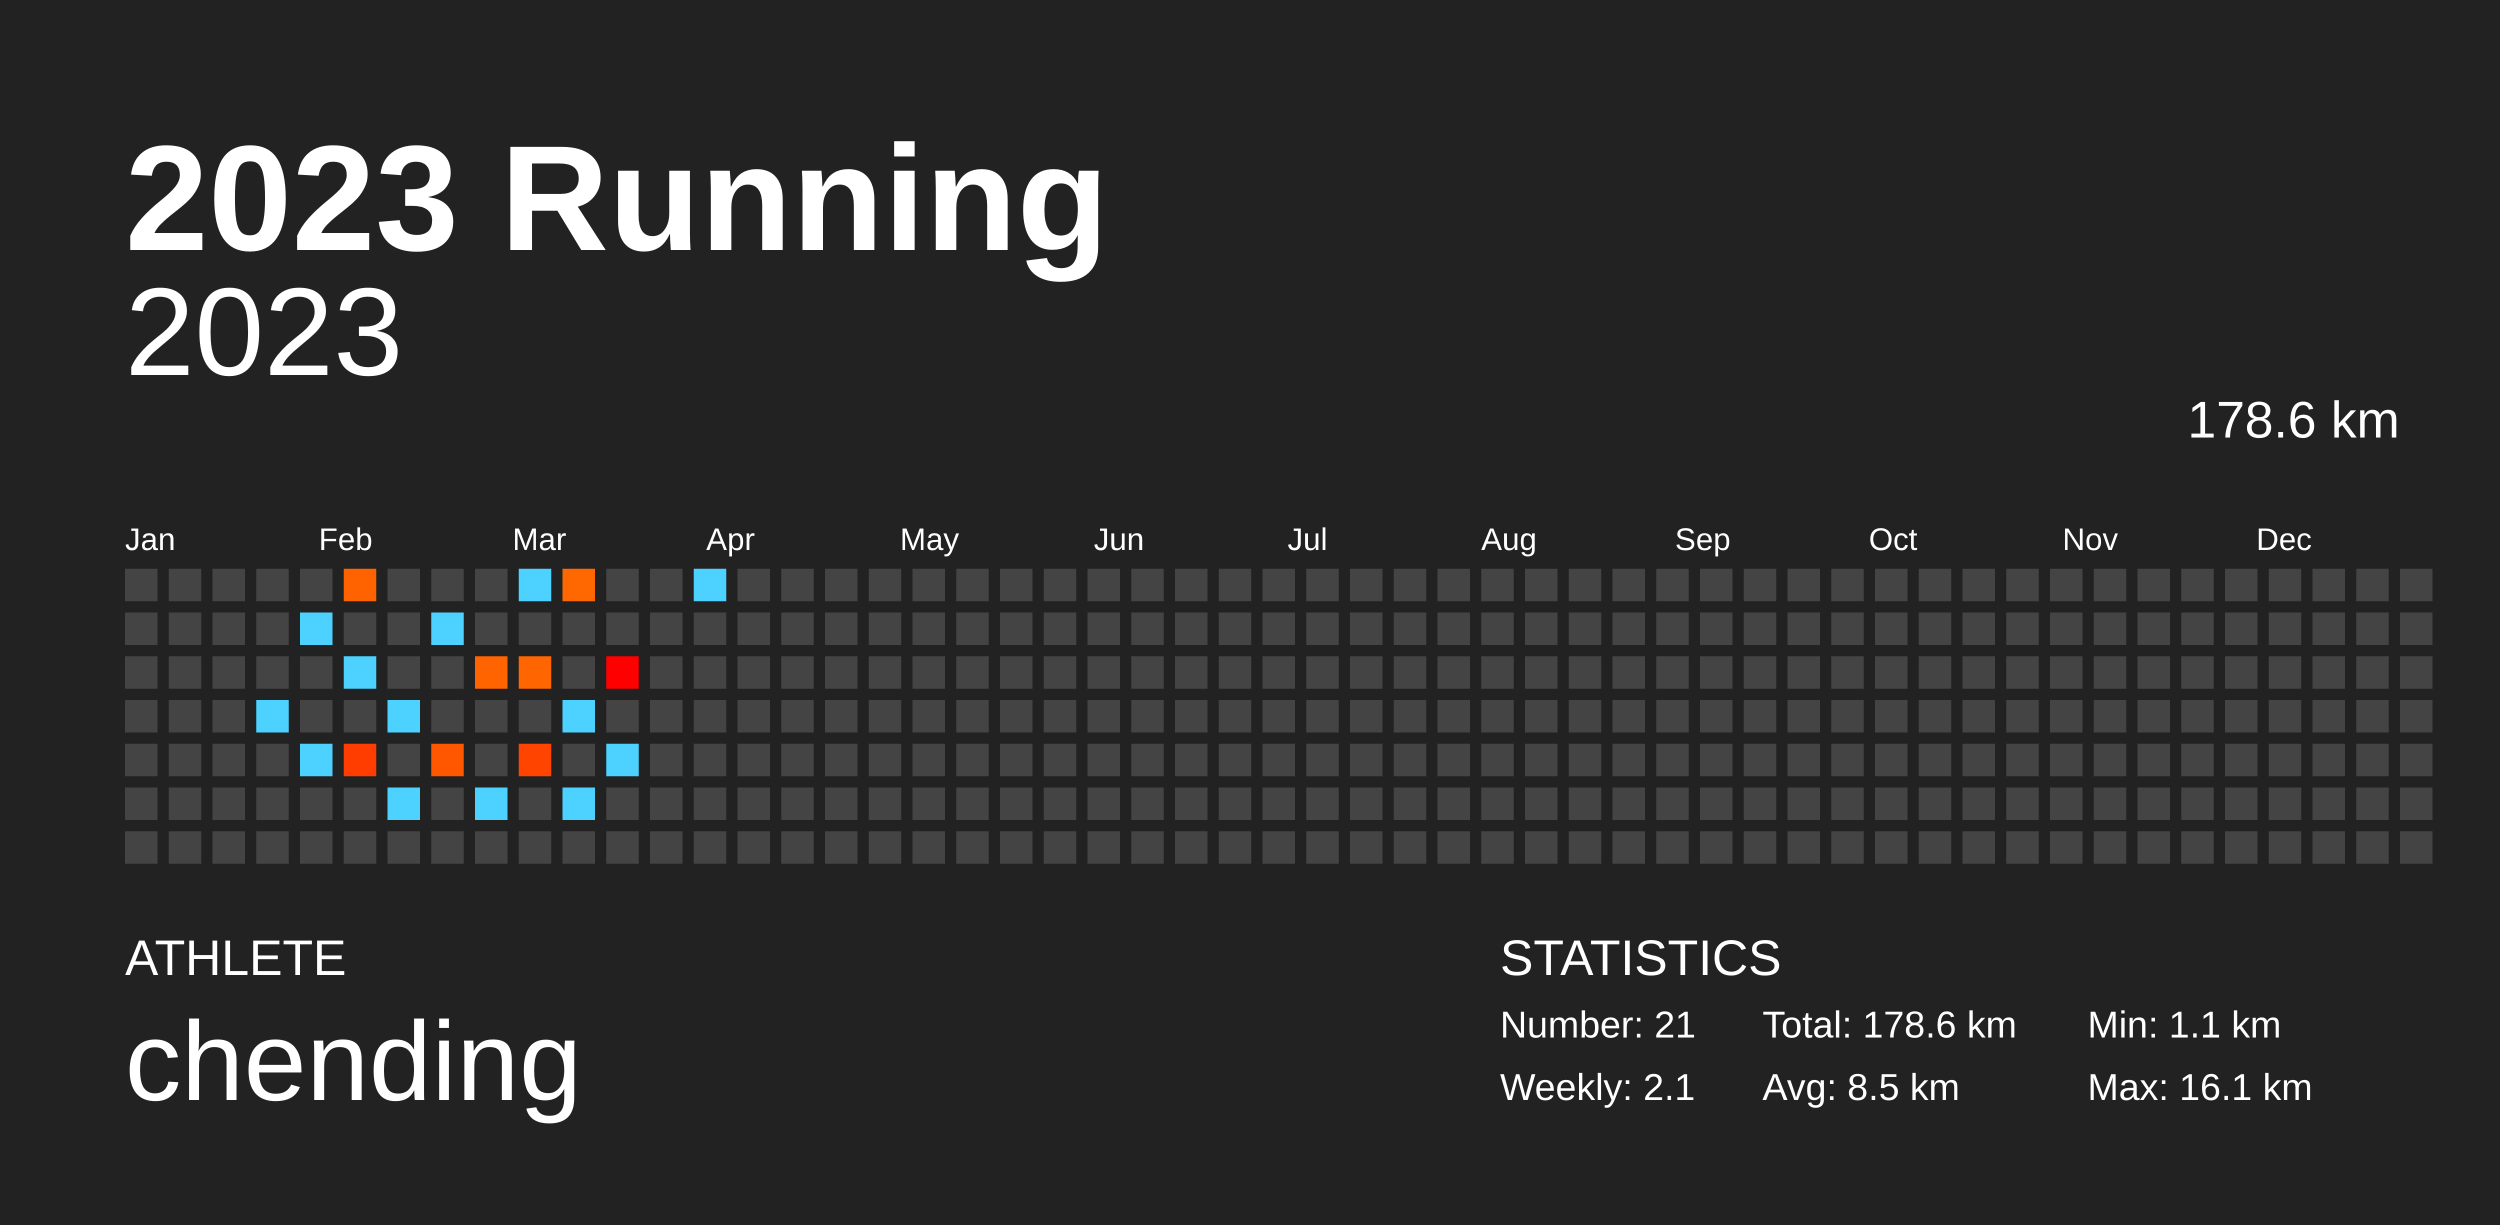
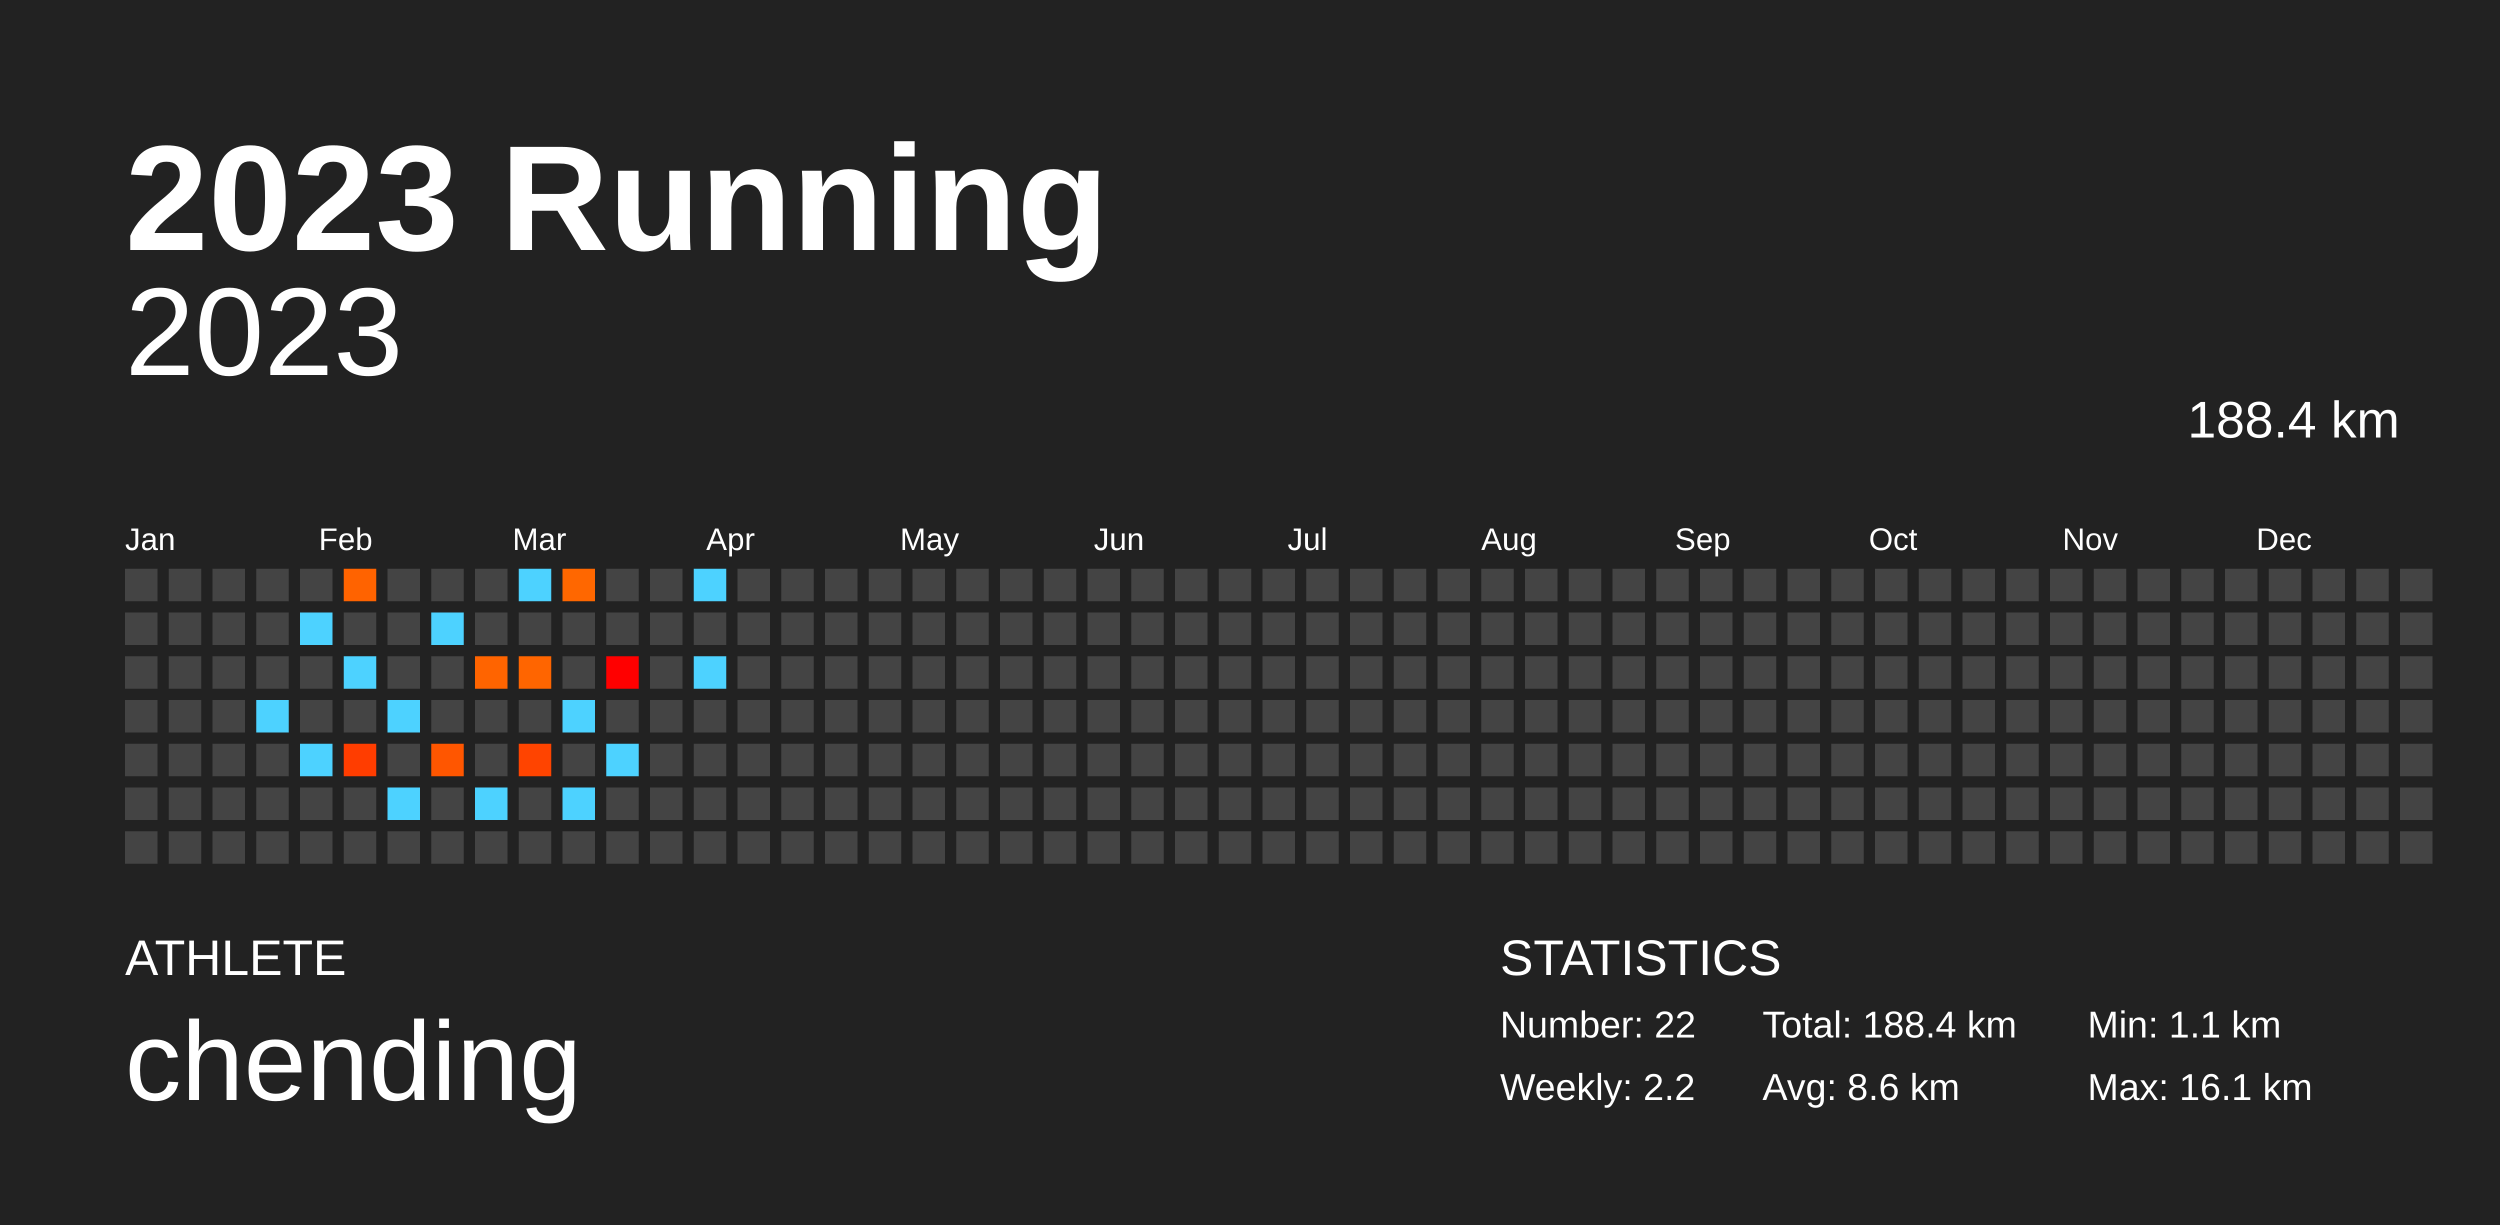
<svg xmlns="http://www.w3.org/2000/svg" baseProfile="full" height="98mm" version="1.1" viewBox="0,0,200,98" width="200mm">
  <defs />
  <rect fill="#222222" height="98" width="200" x="0" y="0" />
  <text fill="#FFFFFF" style="font-size:12px; font-family:Arial; font-weight:bold;" x="10" y="20">2023 Running</text>
  <text fill="#FFFFFF" style="font-size:4px; font-family:Arial" x="10" y="78">ATHLETE</text>
  <text fill="#FFFFFF" style="font-size:9px; font-family:Arial" x="10" y="88">chending</text>
  <text fill="#FFFFFF" style="font-size:4px; font-family:Arial" x="120" y="78">STATISTICS</text>
-   <text fill="#FFFFFF" style="font-size:3px; font-family:Arial" x="120" y="83">Number: 21</text>
-   <text fill="#FFFFFF" style="font-size:3px; font-family:Arial" x="120" y="88">Weekly: 2.1</text>
-   <text fill="#FFFFFF" style="font-size:3px; font-family:Arial" x="141" y="83">Total: 178.6 km</text>
-   <text fill="#FFFFFF" style="font-size:3px; font-family:Arial" x="141" y="88">Avg: 8.5 km</text>
+   <text fill="#FFFFFF" style="font-size:3px; font-family:Arial" x="120" y="83">Number: 22</text>
+   <text fill="#FFFFFF" style="font-size:3px; font-family:Arial" x="120" y="88">Weekly: 2.2</text>
+   <text fill="#FFFFFF" style="font-size:3px; font-family:Arial" x="141" y="83">Total: 188.4 km</text>
+   <text fill="#FFFFFF" style="font-size:3px; font-family:Arial" x="141" y="88">Avg: 8.6 km</text>
  <text fill="#FFFFFF" style="font-size:3px; font-family:Arial" x="167" y="83">Min: 1.1 km</text>
  <text fill="#FFFFFF" style="font-size:3px; font-family:Arial" x="167" y="88">Max: 16.1 km</text>
  <text alignment-baseline="hanging" fill="#FFFFFF" style="font-size:10.0px; font-family:Arial;" x="10" y="30">2023</text>
-   <text alignment-baseline="hanging" fill="#FFFFFF" style="font-size:4.125px; font-family:Arial;" x="175" y="35">178.6 km</text>
+   <text alignment-baseline="hanging" fill="#FFFFFF" style="font-size:4.125px; font-family:Arial;" x="175" y="35">188.4 km</text>
  <text fill="#FFFFFF" style="font-size:2.5px; font-family:Arial" x="10.0" y="44">Jan</text>
  <text fill="#FFFFFF" style="font-size:2.5px; font-family:Arial" x="25.5" y="44">Feb</text>
  <text fill="#FFFFFF" style="font-size:2.5px; font-family:Arial" x="41.0" y="44">Mar</text>
  <text fill="#FFFFFF" style="font-size:2.5px; font-family:Arial" x="56.5" y="44">Apr</text>
  <text fill="#FFFFFF" style="font-size:2.5px; font-family:Arial" x="72.0" y="44">May</text>
  <text fill="#FFFFFF" style="font-size:2.5px; font-family:Arial" x="87.5" y="44">Jun</text>
  <text fill="#FFFFFF" style="font-size:2.5px; font-family:Arial" x="103.0" y="44">Jul</text>
  <text fill="#FFFFFF" style="font-size:2.5px; font-family:Arial" x="118.5" y="44">Aug</text>
  <text fill="#FFFFFF" style="font-size:2.5px; font-family:Arial" x="134.0" y="44">Sep</text>
  <text fill="#FFFFFF" style="font-size:2.5px; font-family:Arial" x="149.5" y="44">Oct</text>
  <text fill="#FFFFFF" style="font-size:2.5px; font-family:Arial" x="165.0" y="44">Nov</text>
  <text fill="#FFFFFF" style="font-size:2.5px; font-family:Arial" x="180.5" y="44">Dec</text>
  <rect fill="#444444" height="2.6" width="2.6" x="10.0" y="45.5" />
  <rect fill="#444444" height="2.6" width="2.6" x="10.0" y="49.0" />
  <rect fill="#444444" height="2.6" width="2.6" x="10.0" y="52.5" />
  <rect fill="#444444" height="2.6" width="2.6" x="10.0" y="56.0" />
  <rect fill="#444444" height="2.6" width="2.6" x="10.0" y="59.5" />
  <rect fill="#444444" height="2.6" width="2.6" x="10.0" y="63.0" />
  <rect fill="#444444" height="2.6" width="2.6" x="10.0" y="66.5" />
  <rect fill="#444444" height="2.6" width="2.6" x="13.5" y="45.5" />
  <rect fill="#444444" height="2.6" width="2.6" x="13.5" y="49.0" />
  <rect fill="#444444" height="2.6" width="2.6" x="13.5" y="52.5" />
  <rect fill="#444444" height="2.6" width="2.6" x="13.5" y="56.0" />
  <rect fill="#444444" height="2.6" width="2.6" x="13.5" y="59.5" />
  <rect fill="#444444" height="2.6" width="2.6" x="13.5" y="63.0" />
  <rect fill="#444444" height="2.6" width="2.6" x="13.5" y="66.5" />
  <rect fill="#444444" height="2.6" width="2.6" x="17.0" y="45.5" />
  <rect fill="#444444" height="2.6" width="2.6" x="17.0" y="49.0" />
  <rect fill="#444444" height="2.6" width="2.6" x="17.0" y="52.5" />
  <rect fill="#444444" height="2.6" width="2.6" x="17.0" y="56.0" />
  <rect fill="#444444" height="2.6" width="2.6" x="17.0" y="59.5" />
  <rect fill="#444444" height="2.6" width="2.6" x="17.0" y="63.0" />
  <rect fill="#444444" height="2.6" width="2.6" x="17.0" y="66.5" />
  <rect fill="#444444" height="2.6" width="2.6" x="20.5" y="45.5" />
  <rect fill="#444444" height="2.6" width="2.6" x="20.5" y="49.0" />
  <rect fill="#444444" height="2.6" width="2.6" x="20.5" y="52.5" />
  <rect fill="#4dd2ff" height="2.6" width="2.6" x="20.5" y="56.0" />
  <rect fill="#444444" height="2.6" width="2.6" x="20.5" y="59.5" />
  <rect fill="#444444" height="2.6" width="2.6" x="20.5" y="63.0" />
  <rect fill="#444444" height="2.6" width="2.6" x="20.5" y="66.5" />
  <rect fill="#444444" height="2.6" width="2.6" x="24.0" y="45.5" />
  <rect fill="#4dd2ff" height="2.6" width="2.6" x="24.0" y="49.0" />
  <rect fill="#444444" height="2.6" width="2.6" x="24.0" y="52.5" />
  <rect fill="#444444" height="2.6" width="2.6" x="24.0" y="56.0" />
  <rect fill="#4dd2ff" height="2.6" width="2.6" x="24.0" y="59.5" />
  <rect fill="#444444" height="2.6" width="2.6" x="24.0" y="63.0" />
  <rect fill="#444444" height="2.6" width="2.6" x="24.0" y="66.5" />
  <rect fill="#ff6300" height="2.6" width="2.6" x="27.5" y="45.5" />
  <rect fill="#444444" height="2.6" width="2.6" x="27.5" y="49.0" />
  <rect fill="#4dd2ff" height="2.6" width="2.6" x="27.5" y="52.5" />
  <rect fill="#444444" height="2.6" width="2.6" x="27.5" y="56.0" />
  <rect fill="#ff3d00" height="2.6" width="2.6" x="27.5" y="59.5" />
  <rect fill="#444444" height="2.6" width="2.6" x="27.5" y="63.0" />
  <rect fill="#444444" height="2.6" width="2.6" x="27.5" y="66.5" />
  <rect fill="#444444" height="2.6" width="2.6" x="31.0" y="45.5" />
  <rect fill="#444444" height="2.6" width="2.6" x="31.0" y="49.0" />
  <rect fill="#444444" height="2.6" width="2.6" x="31.0" y="52.5" />
  <rect fill="#4dd2ff" height="2.6" width="2.6" x="31.0" y="56.0" />
  <rect fill="#444444" height="2.6" width="2.6" x="31.0" y="59.5" />
  <rect fill="#4dd2ff" height="2.6" width="2.6" x="31.0" y="63.0" />
  <rect fill="#444444" height="2.6" width="2.6" x="31.0" y="66.5" />
  <rect fill="#444444" height="2.6" width="2.6" x="34.5" y="45.5" />
  <rect fill="#4dd2ff" height="2.6" width="2.6" x="34.5" y="49.0" />
  <rect fill="#444444" height="2.6" width="2.6" x="34.5" y="52.5" />
  <rect fill="#444444" height="2.6" width="2.6" x="34.5" y="56.0" />
  <rect fill="#ff5600" height="2.6" width="2.6" x="34.5" y="59.5" />
  <rect fill="#444444" height="2.6" width="2.6" x="34.5" y="63.0" />
  <rect fill="#444444" height="2.6" width="2.6" x="34.5" y="66.5" />
  <rect fill="#444444" height="2.6" width="2.6" x="38.0" y="45.5" />
  <rect fill="#444444" height="2.6" width="2.6" x="38.0" y="49.0" />
  <rect fill="#ff6400" height="2.6" width="2.6" x="38.0" y="52.5" />
  <rect fill="#444444" height="2.6" width="2.6" x="38.0" y="56.0" />
  <rect fill="#444444" height="2.6" width="2.6" x="38.0" y="59.5" />
  <rect fill="#4dd2ff" height="2.6" width="2.6" x="38.0" y="63.0" />
  <rect fill="#444444" height="2.6" width="2.6" x="38.0" y="66.5" />
  <rect fill="#4dd2ff" height="2.6" width="2.6" x="41.5" y="45.5" />
  <rect fill="#444444" height="2.6" width="2.6" x="41.5" y="49.0" />
  <rect fill="#ff6500" height="2.6" width="2.6" x="41.5" y="52.5" />
  <rect fill="#444444" height="2.6" width="2.6" x="41.5" y="56.0" />
  <rect fill="#ff4400" height="2.6" width="2.6" x="41.5" y="59.5" />
  <rect fill="#444444" height="2.6" width="2.6" x="41.5" y="63.0" />
  <rect fill="#444444" height="2.6" width="2.6" x="41.5" y="66.5" />
  <rect fill="#ff6700" height="2.6" width="2.6" x="45.0" y="45.5" />
  <rect fill="#444444" height="2.6" width="2.6" x="45.0" y="49.0" />
  <rect fill="#444444" height="2.6" width="2.6" x="45.0" y="52.5" />
  <rect fill="#4dd2ff" height="2.6" width="2.6" x="45.0" y="56.0" />
  <rect fill="#444444" height="2.6" width="2.6" x="45.0" y="59.5" />
  <rect fill="#4dd2ff" height="2.6" width="2.6" x="45.0" y="63.0" />
  <rect fill="#444444" height="2.6" width="2.6" x="45.0" y="66.5" />
  <rect fill="#444444" height="2.6" width="2.6" x="48.5" y="45.5" />
  <rect fill="#444444" height="2.6" width="2.6" x="48.5" y="49.0" />
  <rect fill="#ff0000" height="2.6" width="2.6" x="48.5" y="52.5" />
  <rect fill="#444444" height="2.6" width="2.6" x="48.5" y="56.0" />
  <rect fill="#4dd2ff" height="2.6" width="2.6" x="48.5" y="59.5" />
  <rect fill="#444444" height="2.6" width="2.6" x="48.5" y="63.0" />
  <rect fill="#444444" height="2.6" width="2.6" x="48.5" y="66.5" />
  <rect fill="#444444" height="2.6" width="2.6" x="52.0" y="45.5" />
  <rect fill="#444444" height="2.6" width="2.6" x="52.0" y="49.0" />
  <rect fill="#444444" height="2.6" width="2.6" x="52.0" y="52.5" />
  <rect fill="#444444" height="2.6" width="2.6" x="52.0" y="56.0" />
  <rect fill="#444444" height="2.6" width="2.6" x="52.0" y="59.5" />
  <rect fill="#444444" height="2.6" width="2.6" x="52.0" y="63.0" />
  <rect fill="#444444" height="2.6" width="2.6" x="52.0" y="66.5" />
  <rect fill="#4dd2ff" height="2.6" width="2.6" x="55.5" y="45.5" />
  <rect fill="#444444" height="2.6" width="2.6" x="55.5" y="49.0" />
-   <rect fill="#444444" height="2.6" width="2.6" x="55.5" y="52.5" />
+   <rect fill="#4dd2ff" height="2.6" width="2.6" x="55.5" y="52.5" />
  <rect fill="#444444" height="2.6" width="2.6" x="55.5" y="56.0" />
  <rect fill="#444444" height="2.6" width="2.6" x="55.5" y="59.5" />
  <rect fill="#444444" height="2.6" width="2.6" x="55.5" y="63.0" />
  <rect fill="#444444" height="2.6" width="2.6" x="55.5" y="66.5" />
  <rect fill="#444444" height="2.6" width="2.6" x="59.0" y="45.5" />
  <rect fill="#444444" height="2.6" width="2.6" x="59.0" y="49.0" />
  <rect fill="#444444" height="2.6" width="2.6" x="59.0" y="52.5" />
  <rect fill="#444444" height="2.6" width="2.6" x="59.0" y="56.0" />
  <rect fill="#444444" height="2.6" width="2.6" x="59.0" y="59.5" />
  <rect fill="#444444" height="2.6" width="2.6" x="59.0" y="63.0" />
  <rect fill="#444444" height="2.6" width="2.6" x="59.0" y="66.5" />
  <rect fill="#444444" height="2.6" width="2.6" x="62.5" y="45.5" />
  <rect fill="#444444" height="2.6" width="2.6" x="62.5" y="49.0" />
  <rect fill="#444444" height="2.6" width="2.6" x="62.5" y="52.5" />
  <rect fill="#444444" height="2.6" width="2.6" x="62.5" y="56.0" />
  <rect fill="#444444" height="2.6" width="2.6" x="62.5" y="59.5" />
  <rect fill="#444444" height="2.6" width="2.6" x="62.5" y="63.0" />
  <rect fill="#444444" height="2.6" width="2.6" x="62.5" y="66.5" />
  <rect fill="#444444" height="2.6" width="2.6" x="66.0" y="45.5" />
  <rect fill="#444444" height="2.6" width="2.6" x="66.0" y="49.0" />
  <rect fill="#444444" height="2.6" width="2.6" x="66.0" y="52.5" />
  <rect fill="#444444" height="2.6" width="2.6" x="66.0" y="56.0" />
  <rect fill="#444444" height="2.6" width="2.6" x="66.0" y="59.5" />
  <rect fill="#444444" height="2.6" width="2.6" x="66.0" y="63.0" />
  <rect fill="#444444" height="2.6" width="2.6" x="66.0" y="66.5" />
  <rect fill="#444444" height="2.6" width="2.6" x="69.5" y="45.5" />
  <rect fill="#444444" height="2.6" width="2.6" x="69.5" y="49.0" />
  <rect fill="#444444" height="2.6" width="2.6" x="69.5" y="52.5" />
  <rect fill="#444444" height="2.6" width="2.6" x="69.5" y="56.0" />
  <rect fill="#444444" height="2.6" width="2.6" x="69.5" y="59.5" />
  <rect fill="#444444" height="2.6" width="2.6" x="69.5" y="63.0" />
  <rect fill="#444444" height="2.6" width="2.6" x="69.5" y="66.5" />
  <rect fill="#444444" height="2.6" width="2.6" x="73.0" y="45.5" />
  <rect fill="#444444" height="2.6" width="2.6" x="73.0" y="49.0" />
  <rect fill="#444444" height="2.6" width="2.6" x="73.0" y="52.5" />
  <rect fill="#444444" height="2.6" width="2.6" x="73.0" y="56.0" />
  <rect fill="#444444" height="2.6" width="2.6" x="73.0" y="59.5" />
  <rect fill="#444444" height="2.6" width="2.6" x="73.0" y="63.0" />
  <rect fill="#444444" height="2.6" width="2.6" x="73.0" y="66.5" />
  <rect fill="#444444" height="2.6" width="2.6" x="76.5" y="45.5" />
  <rect fill="#444444" height="2.6" width="2.6" x="76.5" y="49.0" />
  <rect fill="#444444" height="2.6" width="2.6" x="76.5" y="52.5" />
  <rect fill="#444444" height="2.6" width="2.6" x="76.5" y="56.0" />
  <rect fill="#444444" height="2.6" width="2.6" x="76.5" y="59.5" />
  <rect fill="#444444" height="2.6" width="2.6" x="76.5" y="63.0" />
  <rect fill="#444444" height="2.6" width="2.6" x="76.5" y="66.5" />
  <rect fill="#444444" height="2.6" width="2.6" x="80.0" y="45.5" />
  <rect fill="#444444" height="2.6" width="2.6" x="80.0" y="49.0" />
  <rect fill="#444444" height="2.6" width="2.6" x="80.0" y="52.5" />
  <rect fill="#444444" height="2.6" width="2.6" x="80.0" y="56.0" />
  <rect fill="#444444" height="2.6" width="2.6" x="80.0" y="59.5" />
  <rect fill="#444444" height="2.6" width="2.6" x="80.0" y="63.0" />
  <rect fill="#444444" height="2.6" width="2.6" x="80.0" y="66.5" />
  <rect fill="#444444" height="2.6" width="2.6" x="83.5" y="45.5" />
  <rect fill="#444444" height="2.6" width="2.6" x="83.5" y="49.0" />
  <rect fill="#444444" height="2.6" width="2.6" x="83.5" y="52.5" />
  <rect fill="#444444" height="2.6" width="2.6" x="83.5" y="56.0" />
  <rect fill="#444444" height="2.6" width="2.6" x="83.5" y="59.5" />
  <rect fill="#444444" height="2.6" width="2.6" x="83.5" y="63.0" />
  <rect fill="#444444" height="2.6" width="2.6" x="83.5" y="66.5" />
  <rect fill="#444444" height="2.6" width="2.6" x="87.0" y="45.5" />
  <rect fill="#444444" height="2.6" width="2.6" x="87.0" y="49.0" />
  <rect fill="#444444" height="2.6" width="2.6" x="87.0" y="52.5" />
  <rect fill="#444444" height="2.6" width="2.6" x="87.0" y="56.0" />
  <rect fill="#444444" height="2.6" width="2.6" x="87.0" y="59.5" />
  <rect fill="#444444" height="2.6" width="2.6" x="87.0" y="63.0" />
  <rect fill="#444444" height="2.6" width="2.6" x="87.0" y="66.5" />
  <rect fill="#444444" height="2.6" width="2.6" x="90.5" y="45.5" />
  <rect fill="#444444" height="2.6" width="2.6" x="90.5" y="49.0" />
  <rect fill="#444444" height="2.6" width="2.6" x="90.5" y="52.5" />
  <rect fill="#444444" height="2.6" width="2.6" x="90.5" y="56.0" />
  <rect fill="#444444" height="2.6" width="2.6" x="90.5" y="59.5" />
  <rect fill="#444444" height="2.6" width="2.6" x="90.5" y="63.0" />
  <rect fill="#444444" height="2.6" width="2.6" x="90.5" y="66.5" />
  <rect fill="#444444" height="2.6" width="2.6" x="94.0" y="45.5" />
  <rect fill="#444444" height="2.6" width="2.6" x="94.0" y="49.0" />
  <rect fill="#444444" height="2.6" width="2.6" x="94.0" y="52.5" />
  <rect fill="#444444" height="2.6" width="2.6" x="94.0" y="56.0" />
  <rect fill="#444444" height="2.6" width="2.6" x="94.0" y="59.5" />
  <rect fill="#444444" height="2.6" width="2.6" x="94.0" y="63.0" />
  <rect fill="#444444" height="2.6" width="2.6" x="94.0" y="66.5" />
  <rect fill="#444444" height="2.6" width="2.6" x="97.5" y="45.5" />
  <rect fill="#444444" height="2.6" width="2.6" x="97.5" y="49.0" />
  <rect fill="#444444" height="2.6" width="2.6" x="97.5" y="52.5" />
  <rect fill="#444444" height="2.6" width="2.6" x="97.5" y="56.0" />
  <rect fill="#444444" height="2.6" width="2.6" x="97.5" y="59.5" />
  <rect fill="#444444" height="2.6" width="2.6" x="97.5" y="63.0" />
  <rect fill="#444444" height="2.6" width="2.6" x="97.5" y="66.5" />
  <rect fill="#444444" height="2.6" width="2.6" x="101.0" y="45.5" />
  <rect fill="#444444" height="2.6" width="2.6" x="101.0" y="49.0" />
  <rect fill="#444444" height="2.6" width="2.6" x="101.0" y="52.5" />
  <rect fill="#444444" height="2.6" width="2.6" x="101.0" y="56.0" />
  <rect fill="#444444" height="2.6" width="2.6" x="101.0" y="59.5" />
  <rect fill="#444444" height="2.6" width="2.6" x="101.0" y="63.0" />
  <rect fill="#444444" height="2.6" width="2.6" x="101.0" y="66.5" />
  <rect fill="#444444" height="2.6" width="2.6" x="104.5" y="45.5" />
  <rect fill="#444444" height="2.6" width="2.6" x="104.5" y="49.0" />
  <rect fill="#444444" height="2.6" width="2.6" x="104.5" y="52.5" />
  <rect fill="#444444" height="2.6" width="2.6" x="104.5" y="56.0" />
  <rect fill="#444444" height="2.6" width="2.6" x="104.5" y="59.5" />
  <rect fill="#444444" height="2.6" width="2.6" x="104.5" y="63.0" />
  <rect fill="#444444" height="2.6" width="2.6" x="104.5" y="66.5" />
  <rect fill="#444444" height="2.6" width="2.6" x="108.0" y="45.5" />
  <rect fill="#444444" height="2.6" width="2.6" x="108.0" y="49.0" />
  <rect fill="#444444" height="2.6" width="2.6" x="108.0" y="52.5" />
  <rect fill="#444444" height="2.6" width="2.6" x="108.0" y="56.0" />
  <rect fill="#444444" height="2.6" width="2.6" x="108.0" y="59.5" />
  <rect fill="#444444" height="2.6" width="2.6" x="108.0" y="63.0" />
  <rect fill="#444444" height="2.6" width="2.6" x="108.0" y="66.5" />
  <rect fill="#444444" height="2.6" width="2.6" x="111.5" y="45.5" />
  <rect fill="#444444" height="2.6" width="2.6" x="111.5" y="49.0" />
  <rect fill="#444444" height="2.6" width="2.6" x="111.5" y="52.5" />
  <rect fill="#444444" height="2.6" width="2.6" x="111.5" y="56.0" />
  <rect fill="#444444" height="2.6" width="2.6" x="111.5" y="59.5" />
  <rect fill="#444444" height="2.6" width="2.6" x="111.5" y="63.0" />
  <rect fill="#444444" height="2.6" width="2.6" x="111.5" y="66.5" />
  <rect fill="#444444" height="2.6" width="2.6" x="115.0" y="45.5" />
  <rect fill="#444444" height="2.6" width="2.6" x="115.0" y="49.0" />
  <rect fill="#444444" height="2.6" width="2.6" x="115.0" y="52.5" />
  <rect fill="#444444" height="2.6" width="2.6" x="115.0" y="56.0" />
  <rect fill="#444444" height="2.6" width="2.6" x="115.0" y="59.5" />
  <rect fill="#444444" height="2.6" width="2.6" x="115.0" y="63.0" />
  <rect fill="#444444" height="2.6" width="2.6" x="115.0" y="66.5" />
  <rect fill="#444444" height="2.6" width="2.6" x="118.5" y="45.5" />
  <rect fill="#444444" height="2.6" width="2.6" x="118.5" y="49.0" />
  <rect fill="#444444" height="2.6" width="2.6" x="118.5" y="52.5" />
  <rect fill="#444444" height="2.6" width="2.6" x="118.5" y="56.0" />
  <rect fill="#444444" height="2.6" width="2.6" x="118.5" y="59.5" />
  <rect fill="#444444" height="2.6" width="2.6" x="118.5" y="63.0" />
  <rect fill="#444444" height="2.6" width="2.6" x="118.5" y="66.5" />
  <rect fill="#444444" height="2.6" width="2.6" x="122.0" y="45.5" />
  <rect fill="#444444" height="2.6" width="2.6" x="122.0" y="49.0" />
  <rect fill="#444444" height="2.6" width="2.6" x="122.0" y="52.5" />
  <rect fill="#444444" height="2.6" width="2.6" x="122.0" y="56.0" />
  <rect fill="#444444" height="2.6" width="2.6" x="122.0" y="59.5" />
  <rect fill="#444444" height="2.6" width="2.6" x="122.0" y="63.0" />
  <rect fill="#444444" height="2.6" width="2.6" x="122.0" y="66.5" />
  <rect fill="#444444" height="2.6" width="2.6" x="125.5" y="45.5" />
  <rect fill="#444444" height="2.6" width="2.6" x="125.5" y="49.0" />
  <rect fill="#444444" height="2.6" width="2.6" x="125.5" y="52.5" />
  <rect fill="#444444" height="2.6" width="2.6" x="125.5" y="56.0" />
  <rect fill="#444444" height="2.6" width="2.6" x="125.5" y="59.5" />
  <rect fill="#444444" height="2.6" width="2.6" x="125.5" y="63.0" />
  <rect fill="#444444" height="2.6" width="2.6" x="125.5" y="66.5" />
  <rect fill="#444444" height="2.6" width="2.6" x="129.0" y="45.5" />
  <rect fill="#444444" height="2.6" width="2.6" x="129.0" y="49.0" />
  <rect fill="#444444" height="2.6" width="2.6" x="129.0" y="52.5" />
  <rect fill="#444444" height="2.6" width="2.6" x="129.0" y="56.0" />
  <rect fill="#444444" height="2.6" width="2.6" x="129.0" y="59.5" />
  <rect fill="#444444" height="2.6" width="2.6" x="129.0" y="63.0" />
  <rect fill="#444444" height="2.6" width="2.6" x="129.0" y="66.5" />
  <rect fill="#444444" height="2.6" width="2.6" x="132.5" y="45.5" />
  <rect fill="#444444" height="2.6" width="2.6" x="132.5" y="49.0" />
  <rect fill="#444444" height="2.6" width="2.6" x="132.5" y="52.5" />
  <rect fill="#444444" height="2.6" width="2.6" x="132.5" y="56.0" />
  <rect fill="#444444" height="2.6" width="2.6" x="132.5" y="59.5" />
  <rect fill="#444444" height="2.6" width="2.6" x="132.5" y="63.0" />
  <rect fill="#444444" height="2.6" width="2.6" x="132.5" y="66.5" />
  <rect fill="#444444" height="2.6" width="2.6" x="136.0" y="45.5" />
  <rect fill="#444444" height="2.6" width="2.6" x="136.0" y="49.0" />
  <rect fill="#444444" height="2.6" width="2.6" x="136.0" y="52.5" />
  <rect fill="#444444" height="2.6" width="2.6" x="136.0" y="56.0" />
  <rect fill="#444444" height="2.6" width="2.6" x="136.0" y="59.5" />
  <rect fill="#444444" height="2.6" width="2.6" x="136.0" y="63.0" />
  <rect fill="#444444" height="2.6" width="2.6" x="136.0" y="66.5" />
  <rect fill="#444444" height="2.6" width="2.6" x="139.5" y="45.5" />
  <rect fill="#444444" height="2.6" width="2.6" x="139.5" y="49.0" />
  <rect fill="#444444" height="2.6" width="2.6" x="139.5" y="52.5" />
  <rect fill="#444444" height="2.6" width="2.6" x="139.5" y="56.0" />
  <rect fill="#444444" height="2.6" width="2.6" x="139.5" y="59.5" />
  <rect fill="#444444" height="2.6" width="2.6" x="139.5" y="63.0" />
  <rect fill="#444444" height="2.6" width="2.6" x="139.5" y="66.5" />
  <rect fill="#444444" height="2.6" width="2.6" x="143.0" y="45.5" />
  <rect fill="#444444" height="2.6" width="2.6" x="143.0" y="49.0" />
  <rect fill="#444444" height="2.6" width="2.6" x="143.0" y="52.5" />
  <rect fill="#444444" height="2.6" width="2.6" x="143.0" y="56.0" />
  <rect fill="#444444" height="2.6" width="2.6" x="143.0" y="59.5" />
  <rect fill="#444444" height="2.6" width="2.6" x="143.0" y="63.0" />
  <rect fill="#444444" height="2.6" width="2.6" x="143.0" y="66.5" />
  <rect fill="#444444" height="2.6" width="2.6" x="146.5" y="45.5" />
  <rect fill="#444444" height="2.6" width="2.6" x="146.5" y="49.0" />
  <rect fill="#444444" height="2.6" width="2.6" x="146.5" y="52.5" />
  <rect fill="#444444" height="2.6" width="2.6" x="146.5" y="56.0" />
  <rect fill="#444444" height="2.6" width="2.6" x="146.5" y="59.5" />
  <rect fill="#444444" height="2.6" width="2.6" x="146.5" y="63.0" />
  <rect fill="#444444" height="2.6" width="2.6" x="146.5" y="66.5" />
  <rect fill="#444444" height="2.6" width="2.6" x="150.0" y="45.5" />
  <rect fill="#444444" height="2.6" width="2.6" x="150.0" y="49.0" />
  <rect fill="#444444" height="2.6" width="2.6" x="150.0" y="52.5" />
  <rect fill="#444444" height="2.6" width="2.6" x="150.0" y="56.0" />
  <rect fill="#444444" height="2.6" width="2.6" x="150.0" y="59.5" />
  <rect fill="#444444" height="2.6" width="2.6" x="150.0" y="63.0" />
  <rect fill="#444444" height="2.6" width="2.6" x="150.0" y="66.5" />
  <rect fill="#444444" height="2.6" width="2.6" x="153.5" y="45.5" />
  <rect fill="#444444" height="2.6" width="2.6" x="153.5" y="49.0" />
  <rect fill="#444444" height="2.6" width="2.6" x="153.5" y="52.5" />
  <rect fill="#444444" height="2.6" width="2.6" x="153.5" y="56.0" />
  <rect fill="#444444" height="2.6" width="2.6" x="153.5" y="59.5" />
  <rect fill="#444444" height="2.6" width="2.6" x="153.5" y="63.0" />
  <rect fill="#444444" height="2.6" width="2.6" x="153.5" y="66.5" />
  <rect fill="#444444" height="2.6" width="2.6" x="157.0" y="45.5" />
  <rect fill="#444444" height="2.6" width="2.6" x="157.0" y="49.0" />
  <rect fill="#444444" height="2.6" width="2.6" x="157.0" y="52.5" />
  <rect fill="#444444" height="2.6" width="2.6" x="157.0" y="56.0" />
  <rect fill="#444444" height="2.6" width="2.6" x="157.0" y="59.5" />
  <rect fill="#444444" height="2.6" width="2.6" x="157.0" y="63.0" />
  <rect fill="#444444" height="2.6" width="2.6" x="157.0" y="66.5" />
  <rect fill="#444444" height="2.6" width="2.6" x="160.5" y="45.5" />
  <rect fill="#444444" height="2.6" width="2.6" x="160.5" y="49.0" />
  <rect fill="#444444" height="2.6" width="2.6" x="160.5" y="52.5" />
  <rect fill="#444444" height="2.6" width="2.6" x="160.5" y="56.0" />
  <rect fill="#444444" height="2.6" width="2.6" x="160.5" y="59.5" />
  <rect fill="#444444" height="2.6" width="2.6" x="160.5" y="63.0" />
  <rect fill="#444444" height="2.6" width="2.6" x="160.5" y="66.5" />
  <rect fill="#444444" height="2.6" width="2.6" x="164.0" y="45.5" />
  <rect fill="#444444" height="2.6" width="2.6" x="164.0" y="49.0" />
  <rect fill="#444444" height="2.6" width="2.6" x="164.0" y="52.5" />
  <rect fill="#444444" height="2.6" width="2.6" x="164.0" y="56.0" />
  <rect fill="#444444" height="2.6" width="2.6" x="164.0" y="59.5" />
  <rect fill="#444444" height="2.6" width="2.6" x="164.0" y="63.0" />
  <rect fill="#444444" height="2.6" width="2.6" x="164.0" y="66.5" />
  <rect fill="#444444" height="2.6" width="2.6" x="167.5" y="45.5" />
  <rect fill="#444444" height="2.6" width="2.6" x="167.5" y="49.0" />
  <rect fill="#444444" height="2.6" width="2.6" x="167.5" y="52.5" />
  <rect fill="#444444" height="2.6" width="2.6" x="167.5" y="56.0" />
  <rect fill="#444444" height="2.6" width="2.6" x="167.5" y="59.5" />
  <rect fill="#444444" height="2.6" width="2.6" x="167.5" y="63.0" />
  <rect fill="#444444" height="2.6" width="2.6" x="167.5" y="66.5" />
  <rect fill="#444444" height="2.6" width="2.6" x="171.0" y="45.5" />
  <rect fill="#444444" height="2.6" width="2.6" x="171.0" y="49.0" />
  <rect fill="#444444" height="2.6" width="2.6" x="171.0" y="52.5" />
  <rect fill="#444444" height="2.6" width="2.6" x="171.0" y="56.0" />
  <rect fill="#444444" height="2.6" width="2.6" x="171.0" y="59.5" />
  <rect fill="#444444" height="2.6" width="2.6" x="171.0" y="63.0" />
  <rect fill="#444444" height="2.6" width="2.6" x="171.0" y="66.5" />
  <rect fill="#444444" height="2.6" width="2.6" x="174.5" y="45.5" />
  <rect fill="#444444" height="2.6" width="2.6" x="174.5" y="49.0" />
  <rect fill="#444444" height="2.6" width="2.6" x="174.5" y="52.5" />
  <rect fill="#444444" height="2.6" width="2.6" x="174.5" y="56.0" />
  <rect fill="#444444" height="2.6" width="2.6" x="174.5" y="59.5" />
  <rect fill="#444444" height="2.6" width="2.6" x="174.5" y="63.0" />
  <rect fill="#444444" height="2.6" width="2.6" x="174.5" y="66.5" />
  <rect fill="#444444" height="2.6" width="2.6" x="178.0" y="45.5" />
  <rect fill="#444444" height="2.6" width="2.6" x="178.0" y="49.0" />
  <rect fill="#444444" height="2.6" width="2.6" x="178.0" y="52.5" />
  <rect fill="#444444" height="2.6" width="2.6" x="178.0" y="56.0" />
  <rect fill="#444444" height="2.6" width="2.6" x="178.0" y="59.5" />
  <rect fill="#444444" height="2.6" width="2.6" x="178.0" y="63.0" />
  <rect fill="#444444" height="2.6" width="2.6" x="178.0" y="66.5" />
  <rect fill="#444444" height="2.6" width="2.6" x="181.5" y="45.5" />
  <rect fill="#444444" height="2.6" width="2.6" x="181.5" y="49.0" />
  <rect fill="#444444" height="2.6" width="2.6" x="181.5" y="52.5" />
  <rect fill="#444444" height="2.6" width="2.6" x="181.5" y="56.0" />
  <rect fill="#444444" height="2.6" width="2.6" x="181.5" y="59.5" />
  <rect fill="#444444" height="2.6" width="2.6" x="181.5" y="63.0" />
  <rect fill="#444444" height="2.6" width="2.6" x="181.5" y="66.5" />
  <rect fill="#444444" height="2.6" width="2.6" x="185.0" y="45.5" />
  <rect fill="#444444" height="2.6" width="2.6" x="185.0" y="49.0" />
  <rect fill="#444444" height="2.6" width="2.6" x="185.0" y="52.5" />
  <rect fill="#444444" height="2.6" width="2.6" x="185.0" y="56.0" />
  <rect fill="#444444" height="2.6" width="2.6" x="185.0" y="59.5" />
  <rect fill="#444444" height="2.6" width="2.6" x="185.0" y="63.0" />
  <rect fill="#444444" height="2.6" width="2.6" x="185.0" y="66.5" />
  <rect fill="#444444" height="2.6" width="2.6" x="188.5" y="45.5" />
  <rect fill="#444444" height="2.6" width="2.6" x="188.5" y="49.0" />
  <rect fill="#444444" height="2.6" width="2.6" x="188.5" y="52.5" />
  <rect fill="#444444" height="2.6" width="2.6" x="188.5" y="56.0" />
  <rect fill="#444444" height="2.6" width="2.6" x="188.5" y="59.5" />
  <rect fill="#444444" height="2.6" width="2.6" x="188.5" y="63.0" />
  <rect fill="#444444" height="2.6" width="2.6" x="188.5" y="66.5" />
  <rect fill="#444444" height="2.6" width="2.6" x="192.0" y="45.5" />
  <rect fill="#444444" height="2.6" width="2.6" x="192.0" y="49.0" />
  <rect fill="#444444" height="2.6" width="2.6" x="192.0" y="52.5" />
  <rect fill="#444444" height="2.6" width="2.6" x="192.0" y="56.0" />
  <rect fill="#444444" height="2.6" width="2.6" x="192.0" y="59.5" />
  <rect fill="#444444" height="2.6" width="2.6" x="192.0" y="63.0" />
  <rect fill="#444444" height="2.6" width="2.6" x="192.0" y="66.5" />
</svg>
